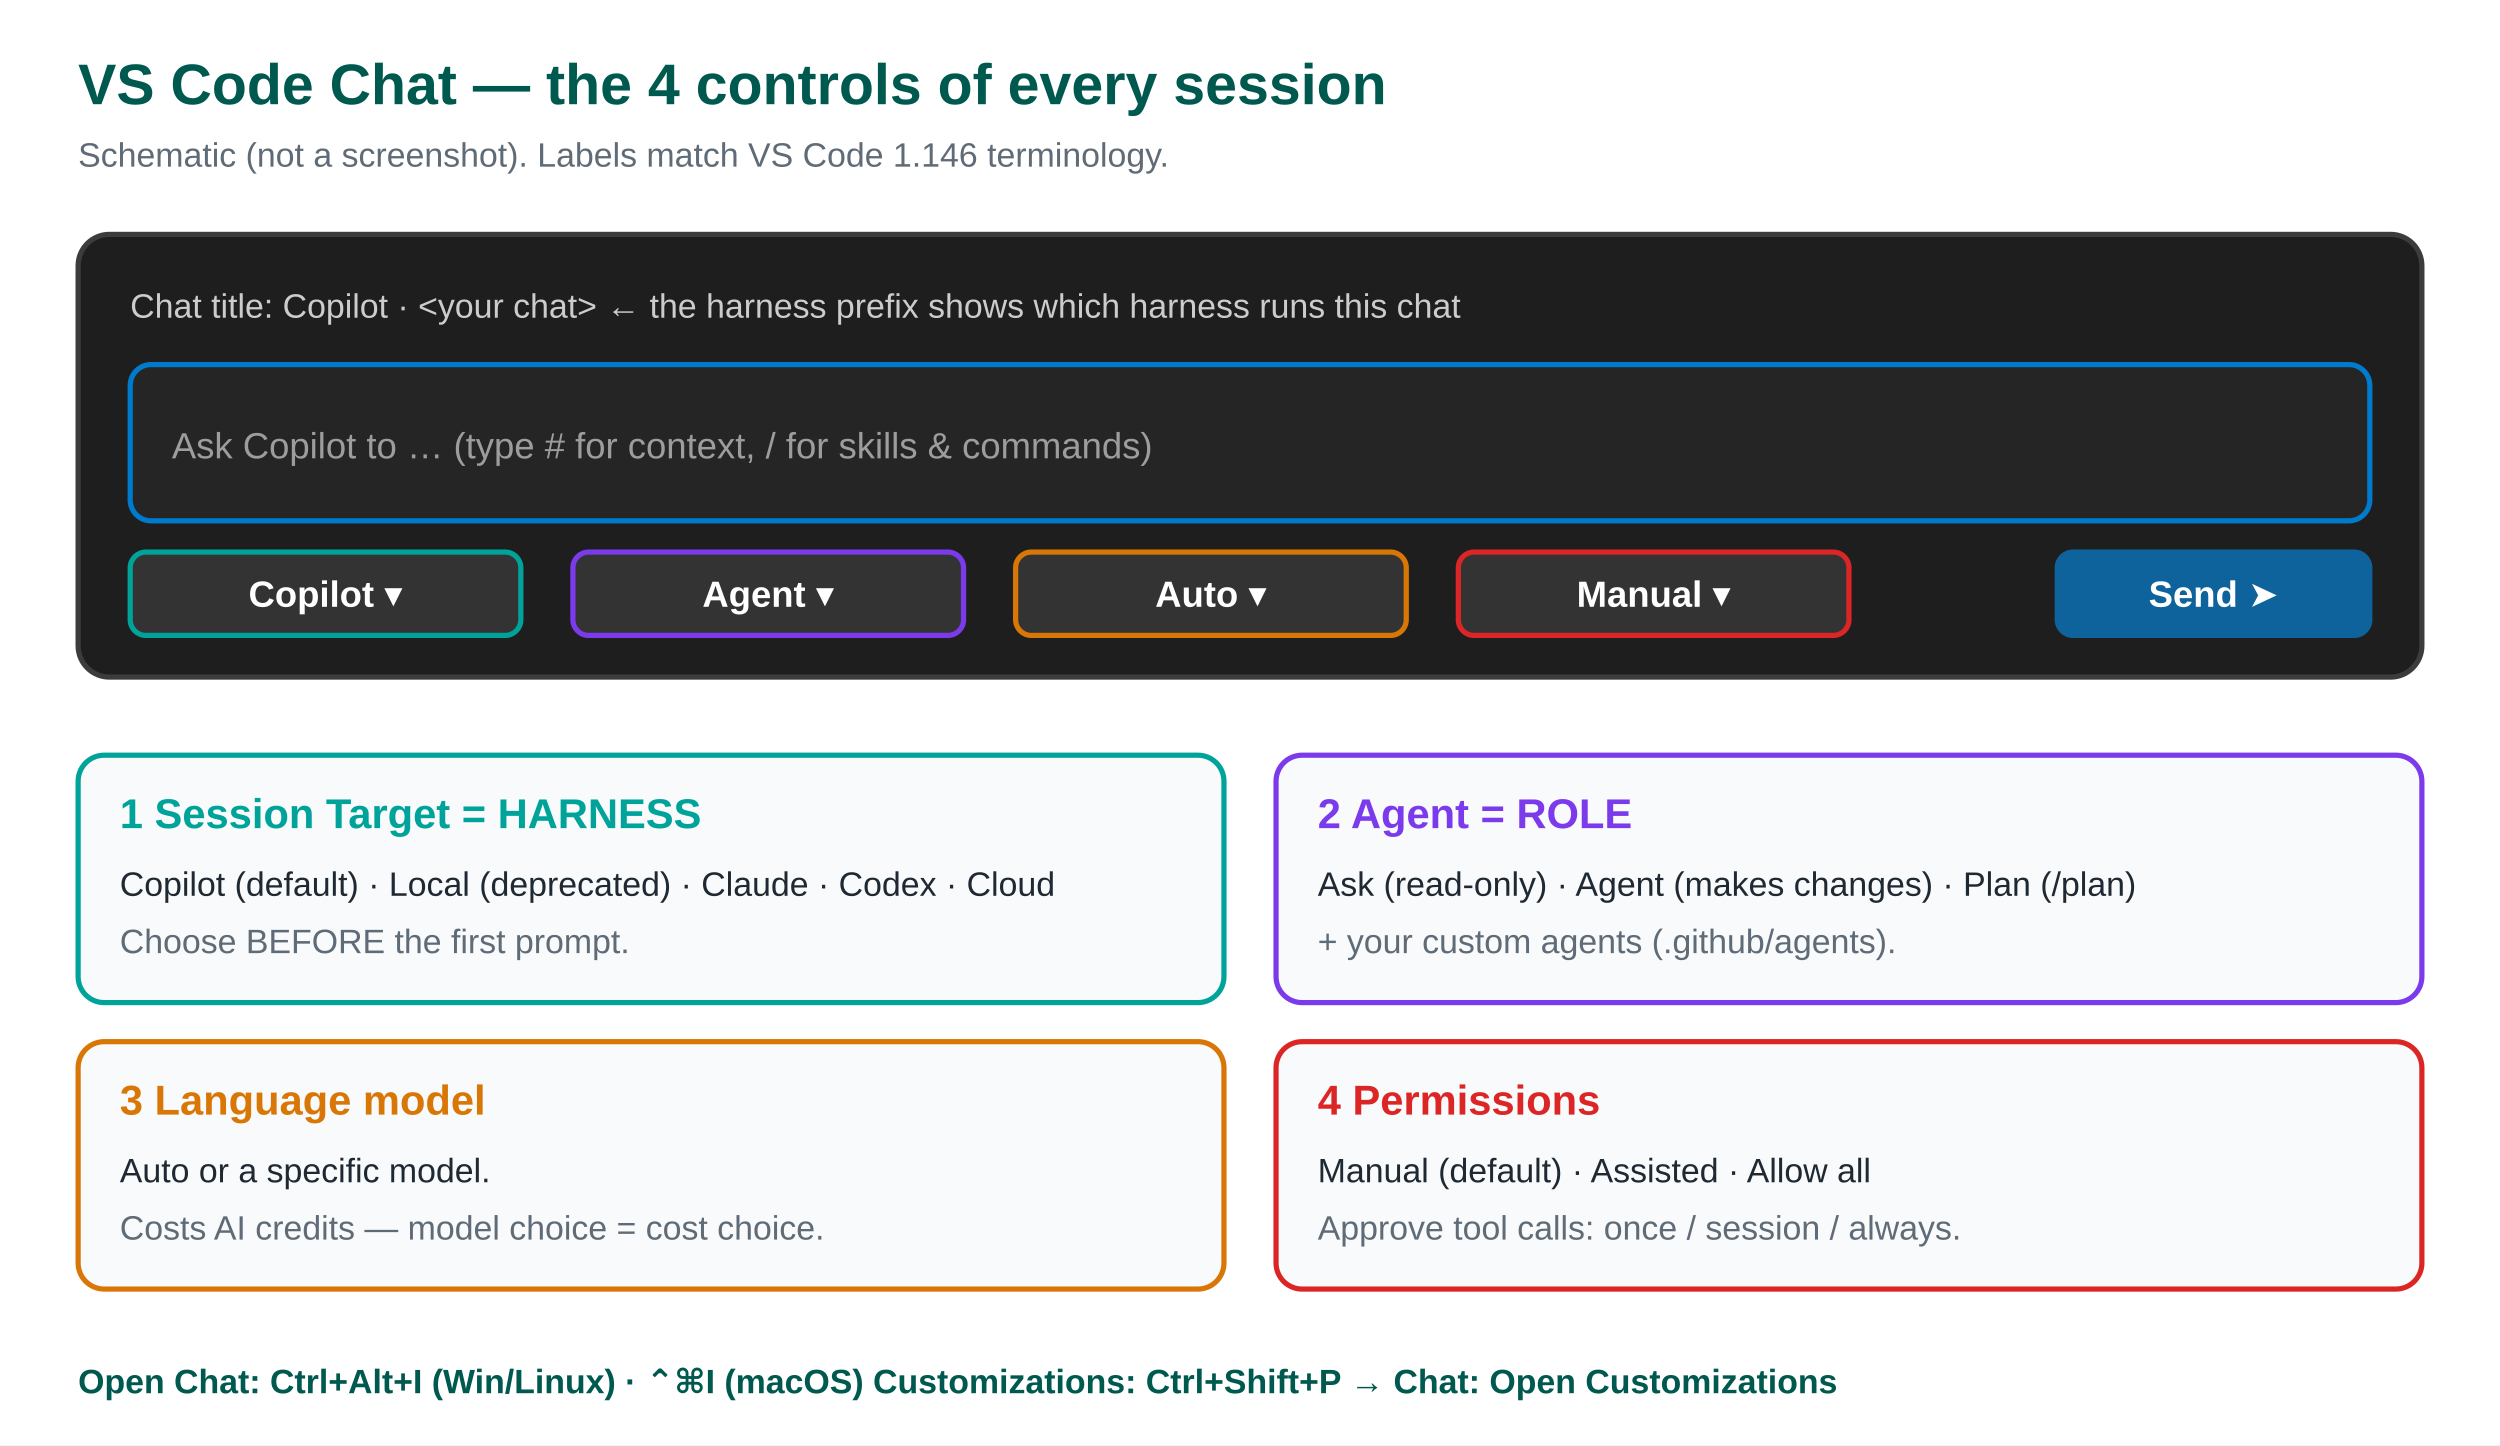
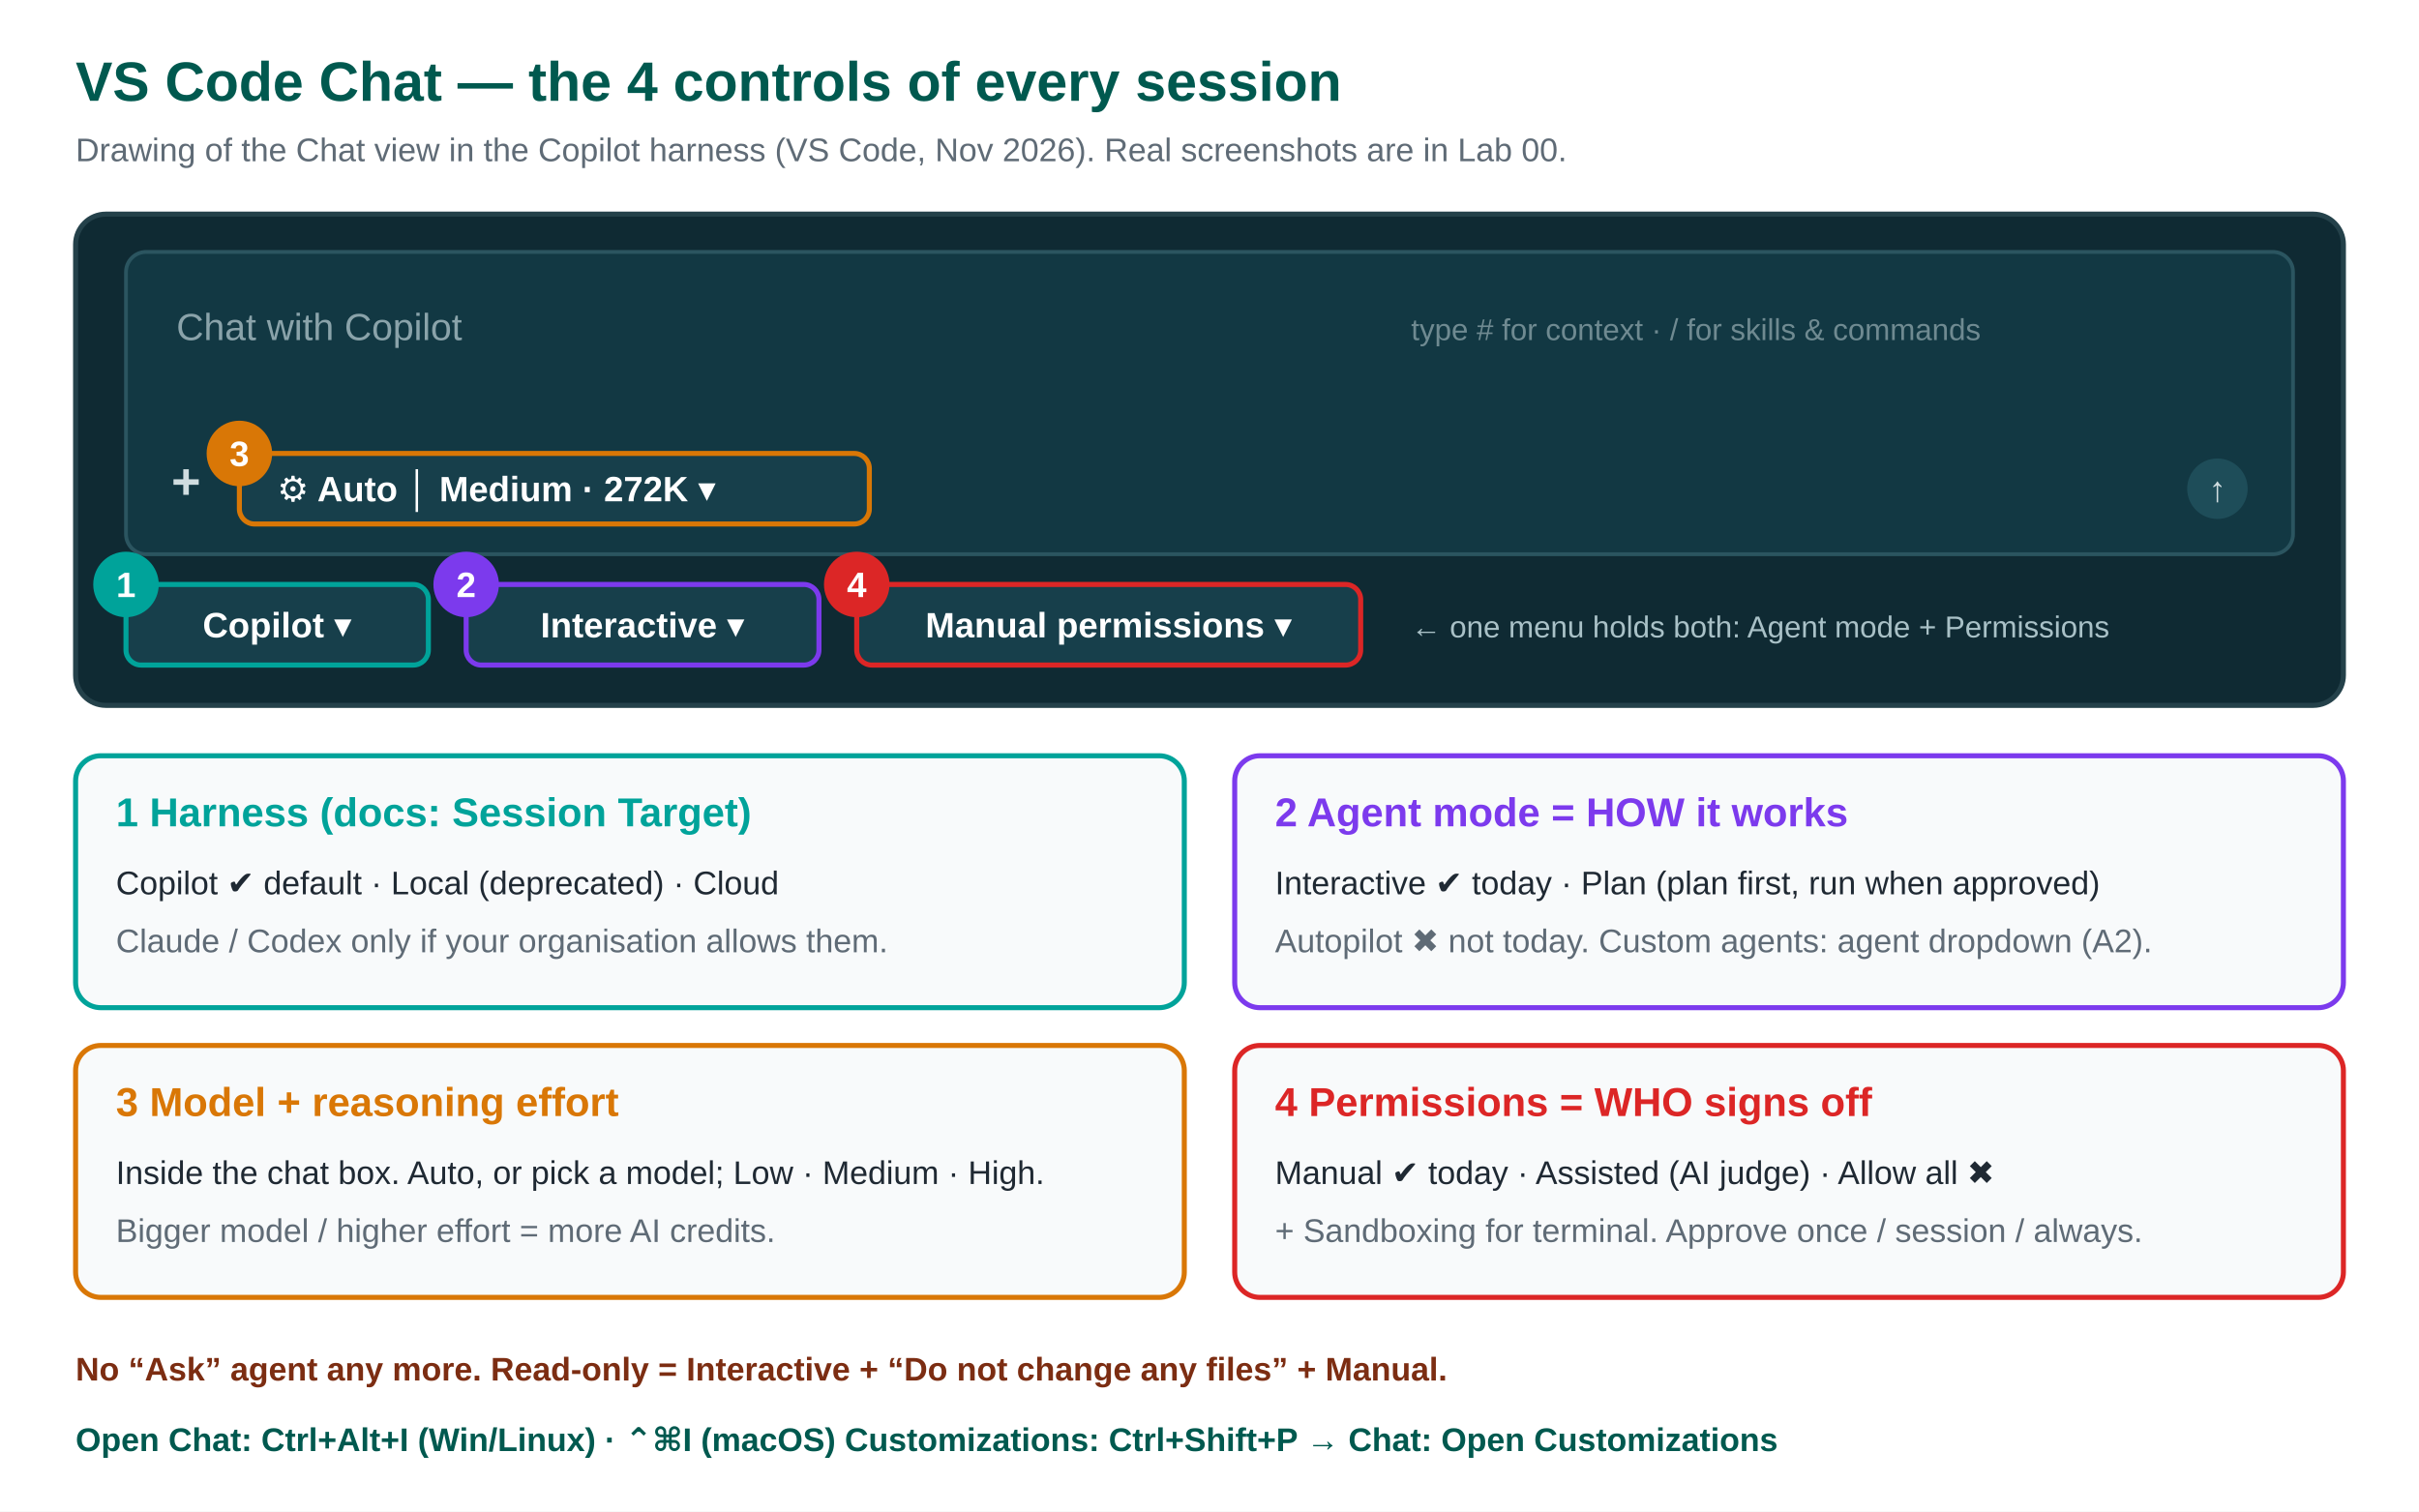
- <svg xmlns="http://www.w3.org/2000/svg" width="960" height="555" viewBox="0 0 960 555" role="img" aria-label="VS Code chat controls">
-   <rect width="960" height="555" fill="#ffffff" />
+ <svg xmlns="http://www.w3.org/2000/svg" width="960" height="600" viewBox="0 0 960 600" role="img" aria-label="VS Code chat: harness, agent mode, model and permissions">
+   <rect x="0" y="0" width="960" height="600" rx="0" fill="#ffffff" stroke="#ffffff" stroke-width="0" />
  <text x="30" y="40" font-family="Segoe UI, Arial, sans-serif" font-size="22" font-weight="bold" fill="#00594f" text-anchor="start">VS Code Chat — the 4 controls of every session</text>
-   <text x="30" y="64" font-family="Segoe UI, Arial, sans-serif" font-size="13" font-weight="normal" fill="#5f6b76" text-anchor="start">Schematic (not a screenshot). Labels match VS Code 1.146 terminology.</text>
-   <rect x="30" y="90" width="900" height="170" rx="12" fill="#1e1e1e" stroke="#3c3c3c" stroke-width="2" />
-   <text x="50" y="122" font-family="Segoe UI, Arial, sans-serif" font-size="13" font-weight="normal" fill="#cccccc" text-anchor="start">Chat title:  Copilot · &lt;your chat&gt;     ← the harness prefix shows which harness runs this chat</text>
-   <rect x="50" y="140" width="860" height="60" rx="8" fill="#252526" stroke="#007acc" stroke-width="2" />
-   <text x="66" y="176" font-family="Segoe UI, Arial, sans-serif" font-size="14" font-weight="normal" fill="#9d9d9d" text-anchor="start">Ask Copilot to …   (type # for context, / for skills &amp; commands)</text>
-   <rect x="50" y="212" width="150" height="32" rx="6" fill="#333333" stroke="#00a39a" stroke-width="2" />
-   <text x="125" y="233" font-family="Segoe UI, Arial, sans-serif" font-size="14" font-weight="bold" fill="#ffffff" text-anchor="middle">Copilot ▾</text>
-   <rect x="220" y="212" width="150" height="32" rx="6" fill="#333333" stroke="#7c3aed" stroke-width="2" />
-   <text x="295" y="233" font-family="Segoe UI, Arial, sans-serif" font-size="14" font-weight="bold" fill="#ffffff" text-anchor="middle">Agent ▾</text>
-   <rect x="390" y="212" width="150" height="32" rx="6" fill="#333333" stroke="#d97706" stroke-width="2" />
-   <text x="465" y="233" font-family="Segoe UI, Arial, sans-serif" font-size="14" font-weight="bold" fill="#ffffff" text-anchor="middle">Auto ▾</text>
-   <rect x="560" y="212" width="150" height="32" rx="6" fill="#333333" stroke="#dc2626" stroke-width="2" />
-   <text x="635" y="233" font-family="Segoe UI, Arial, sans-serif" font-size="14" font-weight="bold" fill="#ffffff" text-anchor="middle">Manual ▾</text>
-   <rect x="790" y="212" width="120" height="32" rx="6" fill="#0e639c" stroke="#0e639c" stroke-width="2" />
-   <text x="850" y="233" font-family="Segoe UI, Arial, sans-serif" font-size="14" font-weight="bold" fill="#ffffff" text-anchor="middle">Send ➤</text>
-   <rect x="30" y="290" width="440" height="95" rx="10" fill="#f8fafb" stroke="#00a39a" stroke-width="2" />
-   <text x="46" y="318" font-family="Segoe UI, Arial, sans-serif" font-size="16" font-weight="bold" fill="#00a39a" text-anchor="start">1  Session Target = HARNESS</text>
-   <text x="46" y="344" font-family="Segoe UI, Arial, sans-serif" font-size="13" font-weight="normal" fill="#1f2933" text-anchor="start">Copilot (default) · Local (deprecated) · Claude · Codex · Cloud</text>
-   <text x="46" y="366" font-family="Segoe UI, Arial, sans-serif" font-size="13" font-weight="normal" fill="#5f6b76" text-anchor="start">Choose BEFORE the first prompt.</text>
-   <rect x="490" y="290" width="440" height="95" rx="10" fill="#f8fafb" stroke="#7c3aed" stroke-width="2" />
-   <text x="506" y="318" font-family="Segoe UI, Arial, sans-serif" font-size="16" font-weight="bold" fill="#7c3aed" text-anchor="start">2  Agent = ROLE</text>
-   <text x="506" y="344" font-family="Segoe UI, Arial, sans-serif" font-size="13" font-weight="normal" fill="#1f2933" text-anchor="start">Ask (read-only) · Agent (makes changes) · Plan (/plan)</text>
-   <text x="506" y="366" font-family="Segoe UI, Arial, sans-serif" font-size="13" font-weight="normal" fill="#5f6b76" text-anchor="start">+ your custom agents (.github/agents).</text>
-   <rect x="30" y="400" width="440" height="95" rx="10" fill="#f8fafb" stroke="#d97706" stroke-width="2" />
-   <text x="46" y="428" font-family="Segoe UI, Arial, sans-serif" font-size="16" font-weight="bold" fill="#d97706" text-anchor="start">3  Language model</text>
-   <text x="46" y="454" font-family="Segoe UI, Arial, sans-serif" font-size="13" font-weight="normal" fill="#1f2933" text-anchor="start">Auto or a specific model.</text>
-   <text x="46" y="476" font-family="Segoe UI, Arial, sans-serif" font-size="13" font-weight="normal" fill="#5f6b76" text-anchor="start">Costs AI credits — model choice = cost choice.</text>
-   <rect x="490" y="400" width="440" height="95" rx="10" fill="#f8fafb" stroke="#dc2626" stroke-width="2" />
-   <text x="506" y="428" font-family="Segoe UI, Arial, sans-serif" font-size="16" font-weight="bold" fill="#dc2626" text-anchor="start">4  Permissions</text>
-   <text x="506" y="454" font-family="Segoe UI, Arial, sans-serif" font-size="13" font-weight="normal" fill="#1f2933" text-anchor="start">Manual (default) · Assisted · Allow all</text>
-   <text x="506" y="476" font-family="Segoe UI, Arial, sans-serif" font-size="13" font-weight="normal" fill="#5f6b76" text-anchor="start">Approve tool calls: once / session / always.</text>
-   <text x="30" y="535" font-family="Segoe UI, Arial, sans-serif" font-size="13" font-weight="bold" fill="#00594f" text-anchor="start">Open Chat: Ctrl+Alt+I (Win/Linux) · ⌃⌘I (macOS)    Customizations: Ctrl+Shift+P → Chat: Open Customizations</text>
+   <text x="30" y="64" font-family="Segoe UI, Arial, sans-serif" font-size="13" font-weight="normal" fill="#5f6b76" text-anchor="start">Drawing of the Chat view in the Copilot harness (VS Code, Nov 2026). Real screenshots are in Lab 00.</text>
+   <rect x="30" y="85" width="900" height="195" rx="12" fill="#0f2a33" stroke="#24414a" stroke-width="2" />
+   <rect x="50" y="100" width="860" height="120" rx="8" fill="#123843" stroke="#2b5560" stroke-width="1.5" />
+   <text x="70" y="135" font-family="Segoe UI, Arial, sans-serif" font-size="15" font-weight="normal" fill="#8aa3aa" text-anchor="start">Chat with Copilot</text>
+   <text x="70" y="135" font-family="Segoe UI, Arial, sans-serif" font-size="15" font-weight="normal" fill="#8aa3aa" text-anchor="start" />
+   <text x="560" y="135" font-family="Segoe UI, Arial, sans-serif" font-size="12" font-weight="normal" fill="#6f8a91" text-anchor="start">type # for context · / for skills &amp; commands</text>
+   <text x="68" y="198" font-family="Segoe UI, Arial, sans-serif" font-size="20" font-weight="bold" fill="#d0dde0" text-anchor="start">+</text>
+   <rect x="95" y="180" width="250" height="28" rx="6" fill="#173f4b" stroke="#d97706" stroke-width="2" />
+   <text x="110" y="199" font-family="Segoe UI, Arial, sans-serif" font-size="14" font-weight="bold" fill="#ffffff" text-anchor="start">⚙ Auto   │  Medium · 272K ▾</text>
+   <circle cx="880" cy="194" r="12" fill="#1e4d59" />
+   <text x="880" y="199" font-family="Segoe UI, Arial, sans-serif" font-size="14" font-weight="bold" fill="#d0dde0" text-anchor="middle">↑</text>
+   <rect x="50" y="232" width="120" height="32" rx="6" fill="#173f4b" stroke="#00a39a" stroke-width="2" />
+   <text x="110" y="253" font-family="Segoe UI, Arial, sans-serif" font-size="14" font-weight="bold" fill="#ffffff" text-anchor="middle">Copilot ▾</text>
+   <rect x="185" y="232" width="140" height="32" rx="6" fill="#173f4b" stroke="#7c3aed" stroke-width="2" />
+   <text x="255" y="253" font-family="Segoe UI, Arial, sans-serif" font-size="14" font-weight="bold" fill="#ffffff" text-anchor="middle">Interactive ▾</text>
+   <rect x="340" y="232" width="200" height="32" rx="6" fill="#173f4b" stroke="#dc2626" stroke-width="2" />
+   <text x="440" y="253" font-family="Segoe UI, Arial, sans-serif" font-size="14" font-weight="bold" fill="#ffffff" text-anchor="middle">Manual permissions ▾</text>
+   <circle cx="50" cy="232" r="13" fill="#00a39a" />
+   <text x="50" y="237" font-family="Segoe UI, Arial, sans-serif" font-size="14" font-weight="bold" fill="#ffffff" text-anchor="middle">1</text>
+   <circle cx="185" cy="232" r="13" fill="#7c3aed" />
+   <text x="185" y="237" font-family="Segoe UI, Arial, sans-serif" font-size="14" font-weight="bold" fill="#ffffff" text-anchor="middle">2</text>
+   <circle cx="95" cy="180" r="13" fill="#d97706" />
+   <text x="95" y="185" font-family="Segoe UI, Arial, sans-serif" font-size="14" font-weight="bold" fill="#ffffff" text-anchor="middle">3</text>
+   <circle cx="340" cy="232" r="13" fill="#dc2626" />
+   <text x="340" y="237" font-family="Segoe UI, Arial, sans-serif" font-size="14" font-weight="bold" fill="#ffffff" text-anchor="middle">4</text>
+   <text x="560" y="253" font-family="Segoe UI, Arial, sans-serif" font-size="12" font-weight="normal" fill="#a9c1c7" text-anchor="start">← one menu holds both: Agent mode + Permissions</text>
+   <rect x="30" y="300" width="440" height="100" rx="10" fill="#f8fafb" stroke="#00a39a" stroke-width="2" />
+   <text x="46" y="328" font-family="Segoe UI, Arial, sans-serif" font-size="16" font-weight="bold" fill="#00a39a" text-anchor="start">1  Harness  (docs: Session Target)</text>
+   <text x="46" y="355" font-family="Segoe UI, Arial, sans-serif" font-size="13" font-weight="normal" fill="#1f2933" text-anchor="start">Copilot ✔ default · Local (deprecated) · Cloud</text>
+   <text x="46" y="378" font-family="Segoe UI, Arial, sans-serif" font-size="13" font-weight="normal" fill="#5f6b76" text-anchor="start">Claude / Codex only if your organisation allows them.</text>
+   <rect x="490" y="300" width="440" height="100" rx="10" fill="#f8fafb" stroke="#7c3aed" stroke-width="2" />
+   <text x="506" y="328" font-family="Segoe UI, Arial, sans-serif" font-size="16" font-weight="bold" fill="#7c3aed" text-anchor="start">2  Agent mode = HOW it works</text>
+   <text x="506" y="355" font-family="Segoe UI, Arial, sans-serif" font-size="13" font-weight="normal" fill="#1f2933" text-anchor="start">Interactive ✔ today · Plan (plan first, run when approved)</text>
+   <text x="506" y="378" font-family="Segoe UI, Arial, sans-serif" font-size="13" font-weight="normal" fill="#5f6b76" text-anchor="start">Autopilot ✖ not today. Custom agents: agent dropdown (A2).</text>
+   <rect x="30" y="415" width="440" height="100" rx="10" fill="#f8fafb" stroke="#d97706" stroke-width="2" />
+   <text x="46" y="443" font-family="Segoe UI, Arial, sans-serif" font-size="16" font-weight="bold" fill="#d97706" text-anchor="start">3  Model + reasoning effort</text>
+   <text x="46" y="470" font-family="Segoe UI, Arial, sans-serif" font-size="13" font-weight="normal" fill="#1f2933" text-anchor="start">Inside the chat box. Auto, or pick a model; Low · Medium · High.</text>
+   <text x="46" y="493" font-family="Segoe UI, Arial, sans-serif" font-size="13" font-weight="normal" fill="#5f6b76" text-anchor="start">Bigger model / higher effort = more AI credits.</text>
+   <rect x="490" y="415" width="440" height="100" rx="10" fill="#f8fafb" stroke="#dc2626" stroke-width="2" />
+   <text x="506" y="443" font-family="Segoe UI, Arial, sans-serif" font-size="16" font-weight="bold" fill="#dc2626" text-anchor="start">4  Permissions = WHO signs off</text>
+   <text x="506" y="470" font-family="Segoe UI, Arial, sans-serif" font-size="13" font-weight="normal" fill="#1f2933" text-anchor="start">Manual ✔ today · Assisted (AI judge) · Allow all ✖</text>
+   <text x="506" y="493" font-family="Segoe UI, Arial, sans-serif" font-size="13" font-weight="normal" fill="#5f6b76" text-anchor="start">+ Sandboxing for terminal. Approve once / session / always.</text>
+   <text x="30" y="548" font-family="Segoe UI, Arial, sans-serif" font-size="13" font-weight="bold" fill="#7c2d12" text-anchor="start">No “Ask” agent any more. Read-only = Interactive + “Do not change any files” + Manual.</text>
+   <text x="30" y="576" font-family="Segoe UI, Arial, sans-serif" font-size="13" font-weight="bold" fill="#00594f" text-anchor="start">Open Chat: Ctrl+Alt+I (Win/Linux) · ⌃⌘I (macOS)    Customizations: Ctrl+Shift+P → Chat: Open Customizations</text>
</svg>
